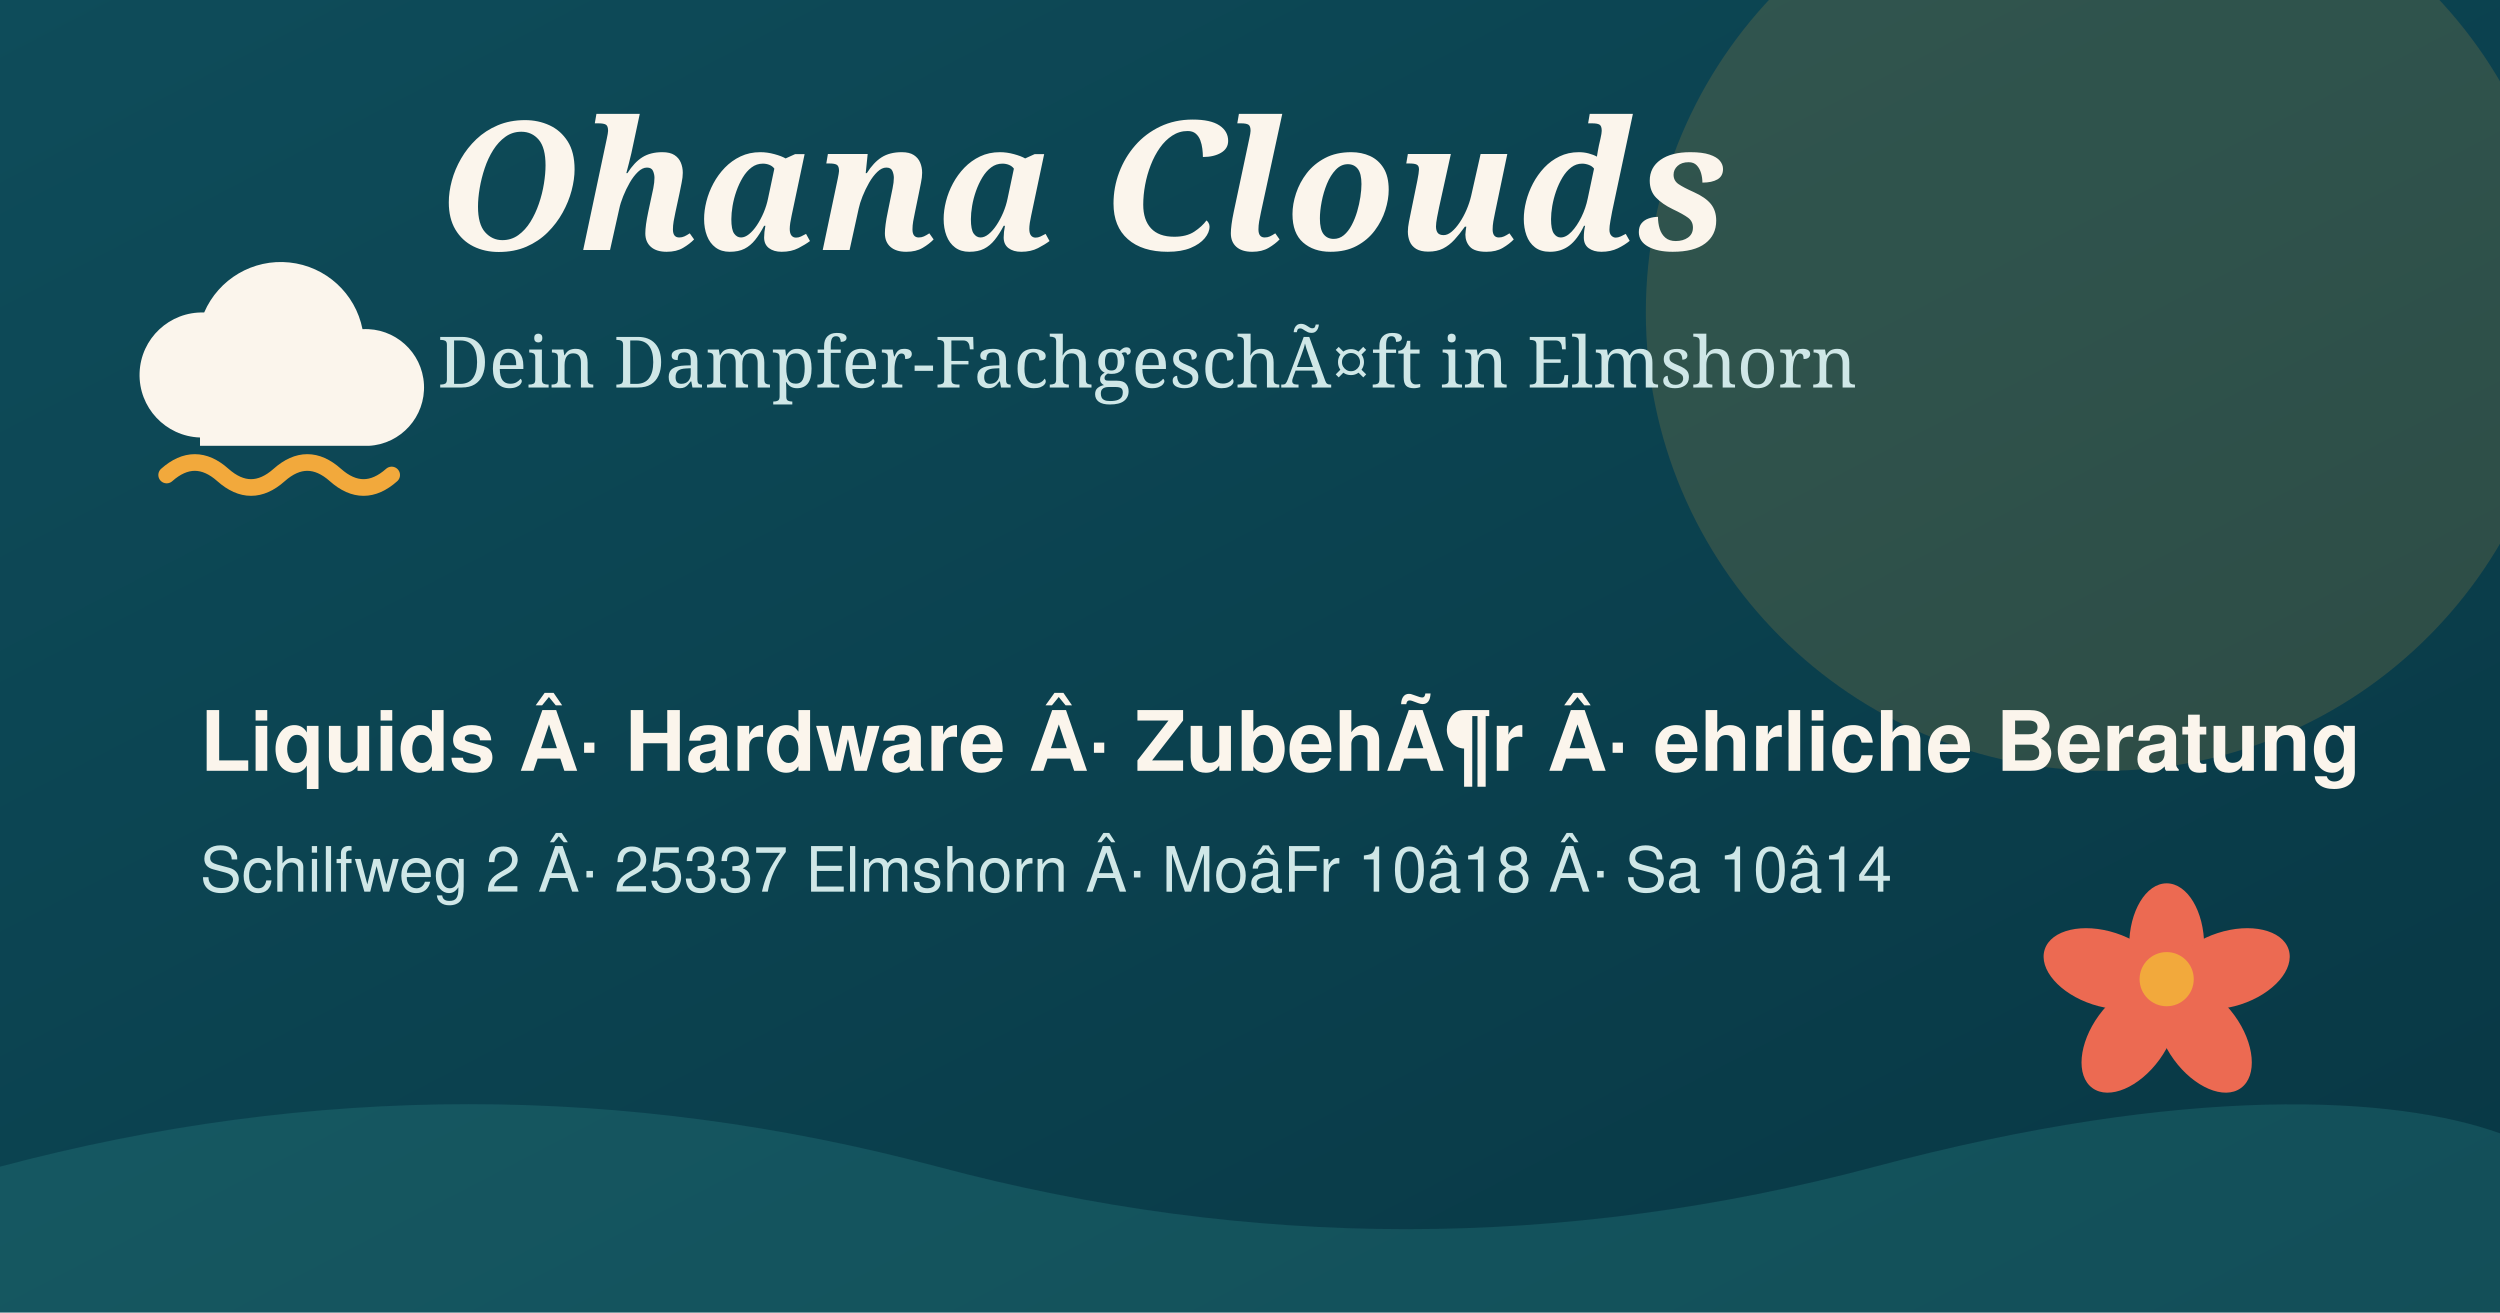
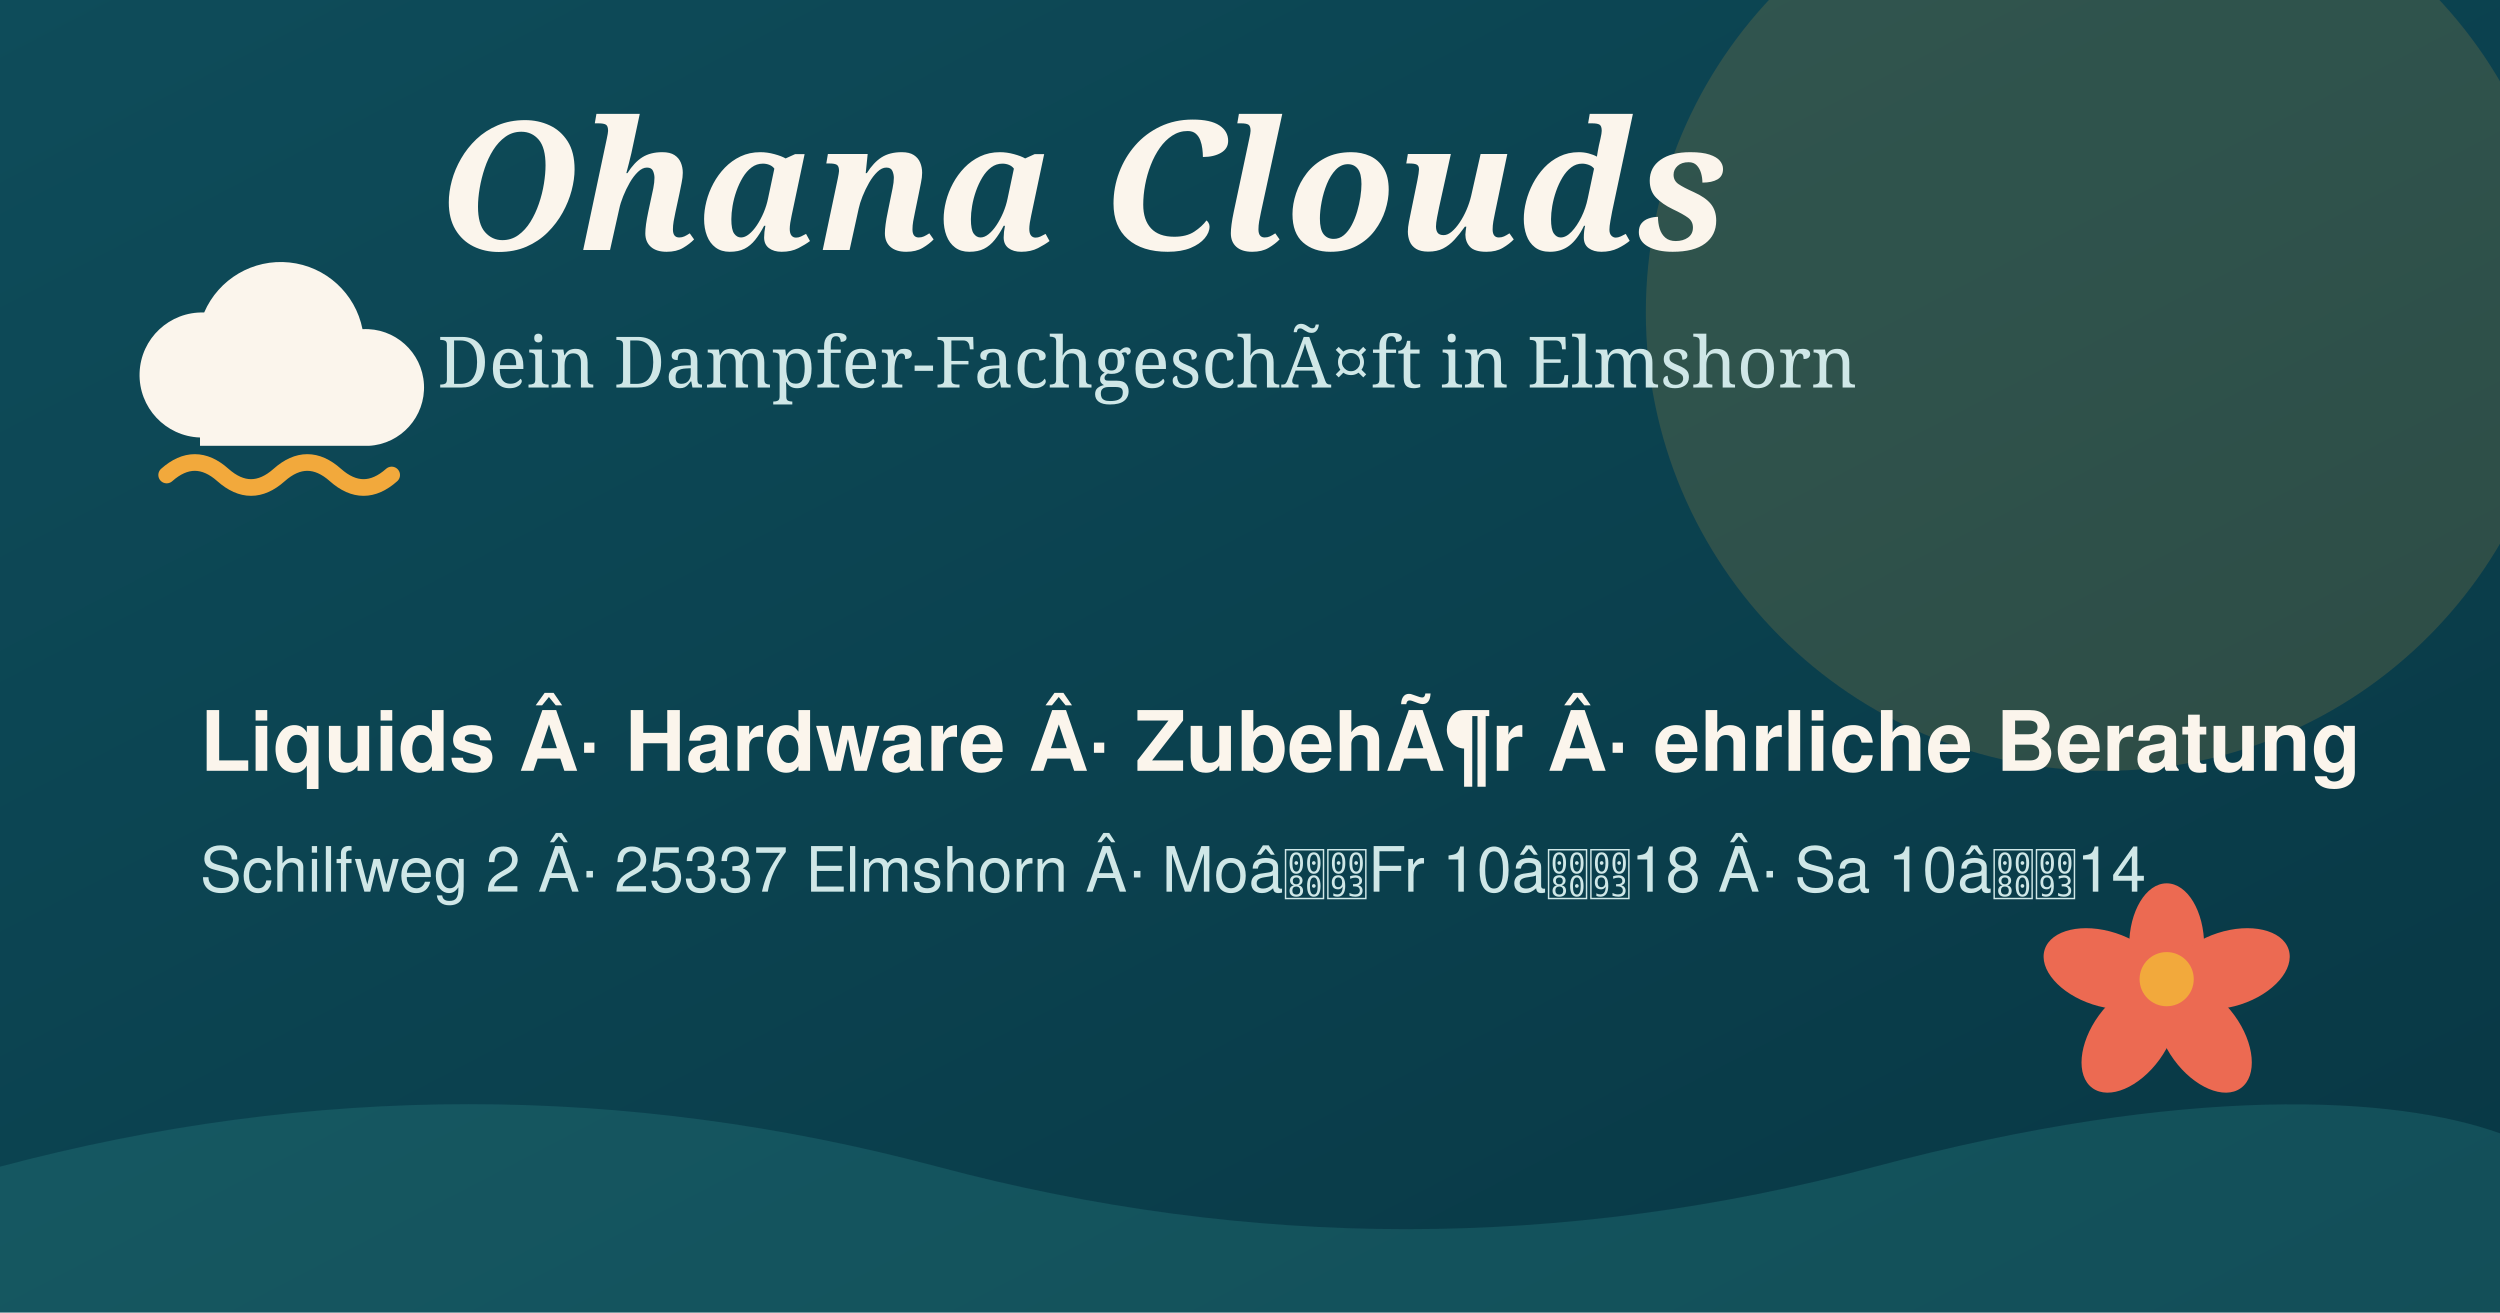
<svg xmlns="http://www.w3.org/2000/svg" viewBox="0 0 1200 630">
  <defs>
    <linearGradient id="ob" x1="0" y1="0" x2="1" y2="1">
      <stop offset="0" stop-color="#0E4C5A" />
      <stop offset="1" stop-color="#083744" />
    </linearGradient>
  </defs>
  <rect width="1200" height="630" fill="url(#ob)" />
  <g opacity=".16" fill="#F2A93C">
    <circle cx="1010" cy="150" r="220" />
  </g>
  <path d="M0 560 c150 -40 300 -40 450 0 s300 40 450 0 s250 -34 300 -16 V630 H0z" fill="#2E8B8B" opacity=".28" />
  <g transform="translate(96,150)">
    <path d="M0 60 a30 30 0 0 1 2 -60 A40 40 0 0 1 78 8 a28 28 0 0 1 3 56 H0z" fill="#FBF5EC" />
    <path d="M-16 78 c9 -8 18 -8 27 0 s18 8 27 0 s18 -8 27 0 s18 8 27 0" fill="none" stroke="#F2A93C" stroke-width="8" stroke-linecap="round" />
  </g>
  <g transform="translate(210,120)" fill="#FBF5EC">
    <text font-family="Georgia, serif" font-style="italic" font-size="86" font-weight="700">Ohana Clouds</text>
    <text y="66" font-family="Georgia, serif" font-size="34" fill="#cfe7e7">Dein Dampfer-FachgeschÃ¤ft in Elmshorn</text>
  </g>
  <g transform="translate(96,370)" fill="#FBF5EC" font-family="Helvetica, Arial, sans-serif">
    <text font-size="40" font-weight="700">Liquids Â· Hardware Â· ZubehÃ¶r Â· ehrliche Beratung</text>
-     <text y="58" font-size="30" fill="#cfe7e7">Schilfweg 2 Â· 25337 Elmshorn Â· MoâFr 10â18 Â· Sa 10â14</text>
+     <text y="58" font-size="30" fill="#cfe7e7">Schilfweg 2 Â· 25337 Elmshorn Â· MoâFr 10â18 Â· Sa 10â14</text>
  </g>
  <g transform="translate(1040,470)" fill="#EC6A52">
    <ellipse cx="0" cy="-16" rx="18" ry="30" />
    <ellipse cx="30" cy="-5" rx="18" ry="30" transform="rotate(72 30 -5)" />
    <ellipse cx="18" cy="28" rx="18" ry="30" transform="rotate(144 18 28)" />
    <ellipse cx="-18" cy="28" rx="18" ry="30" transform="rotate(216 -18 28)" />
    <ellipse cx="-30" cy="-5" rx="18" ry="30" transform="rotate(288 -30 -5)" />
    <circle r="13" fill="#F2A93C" />
  </g>
</svg>
